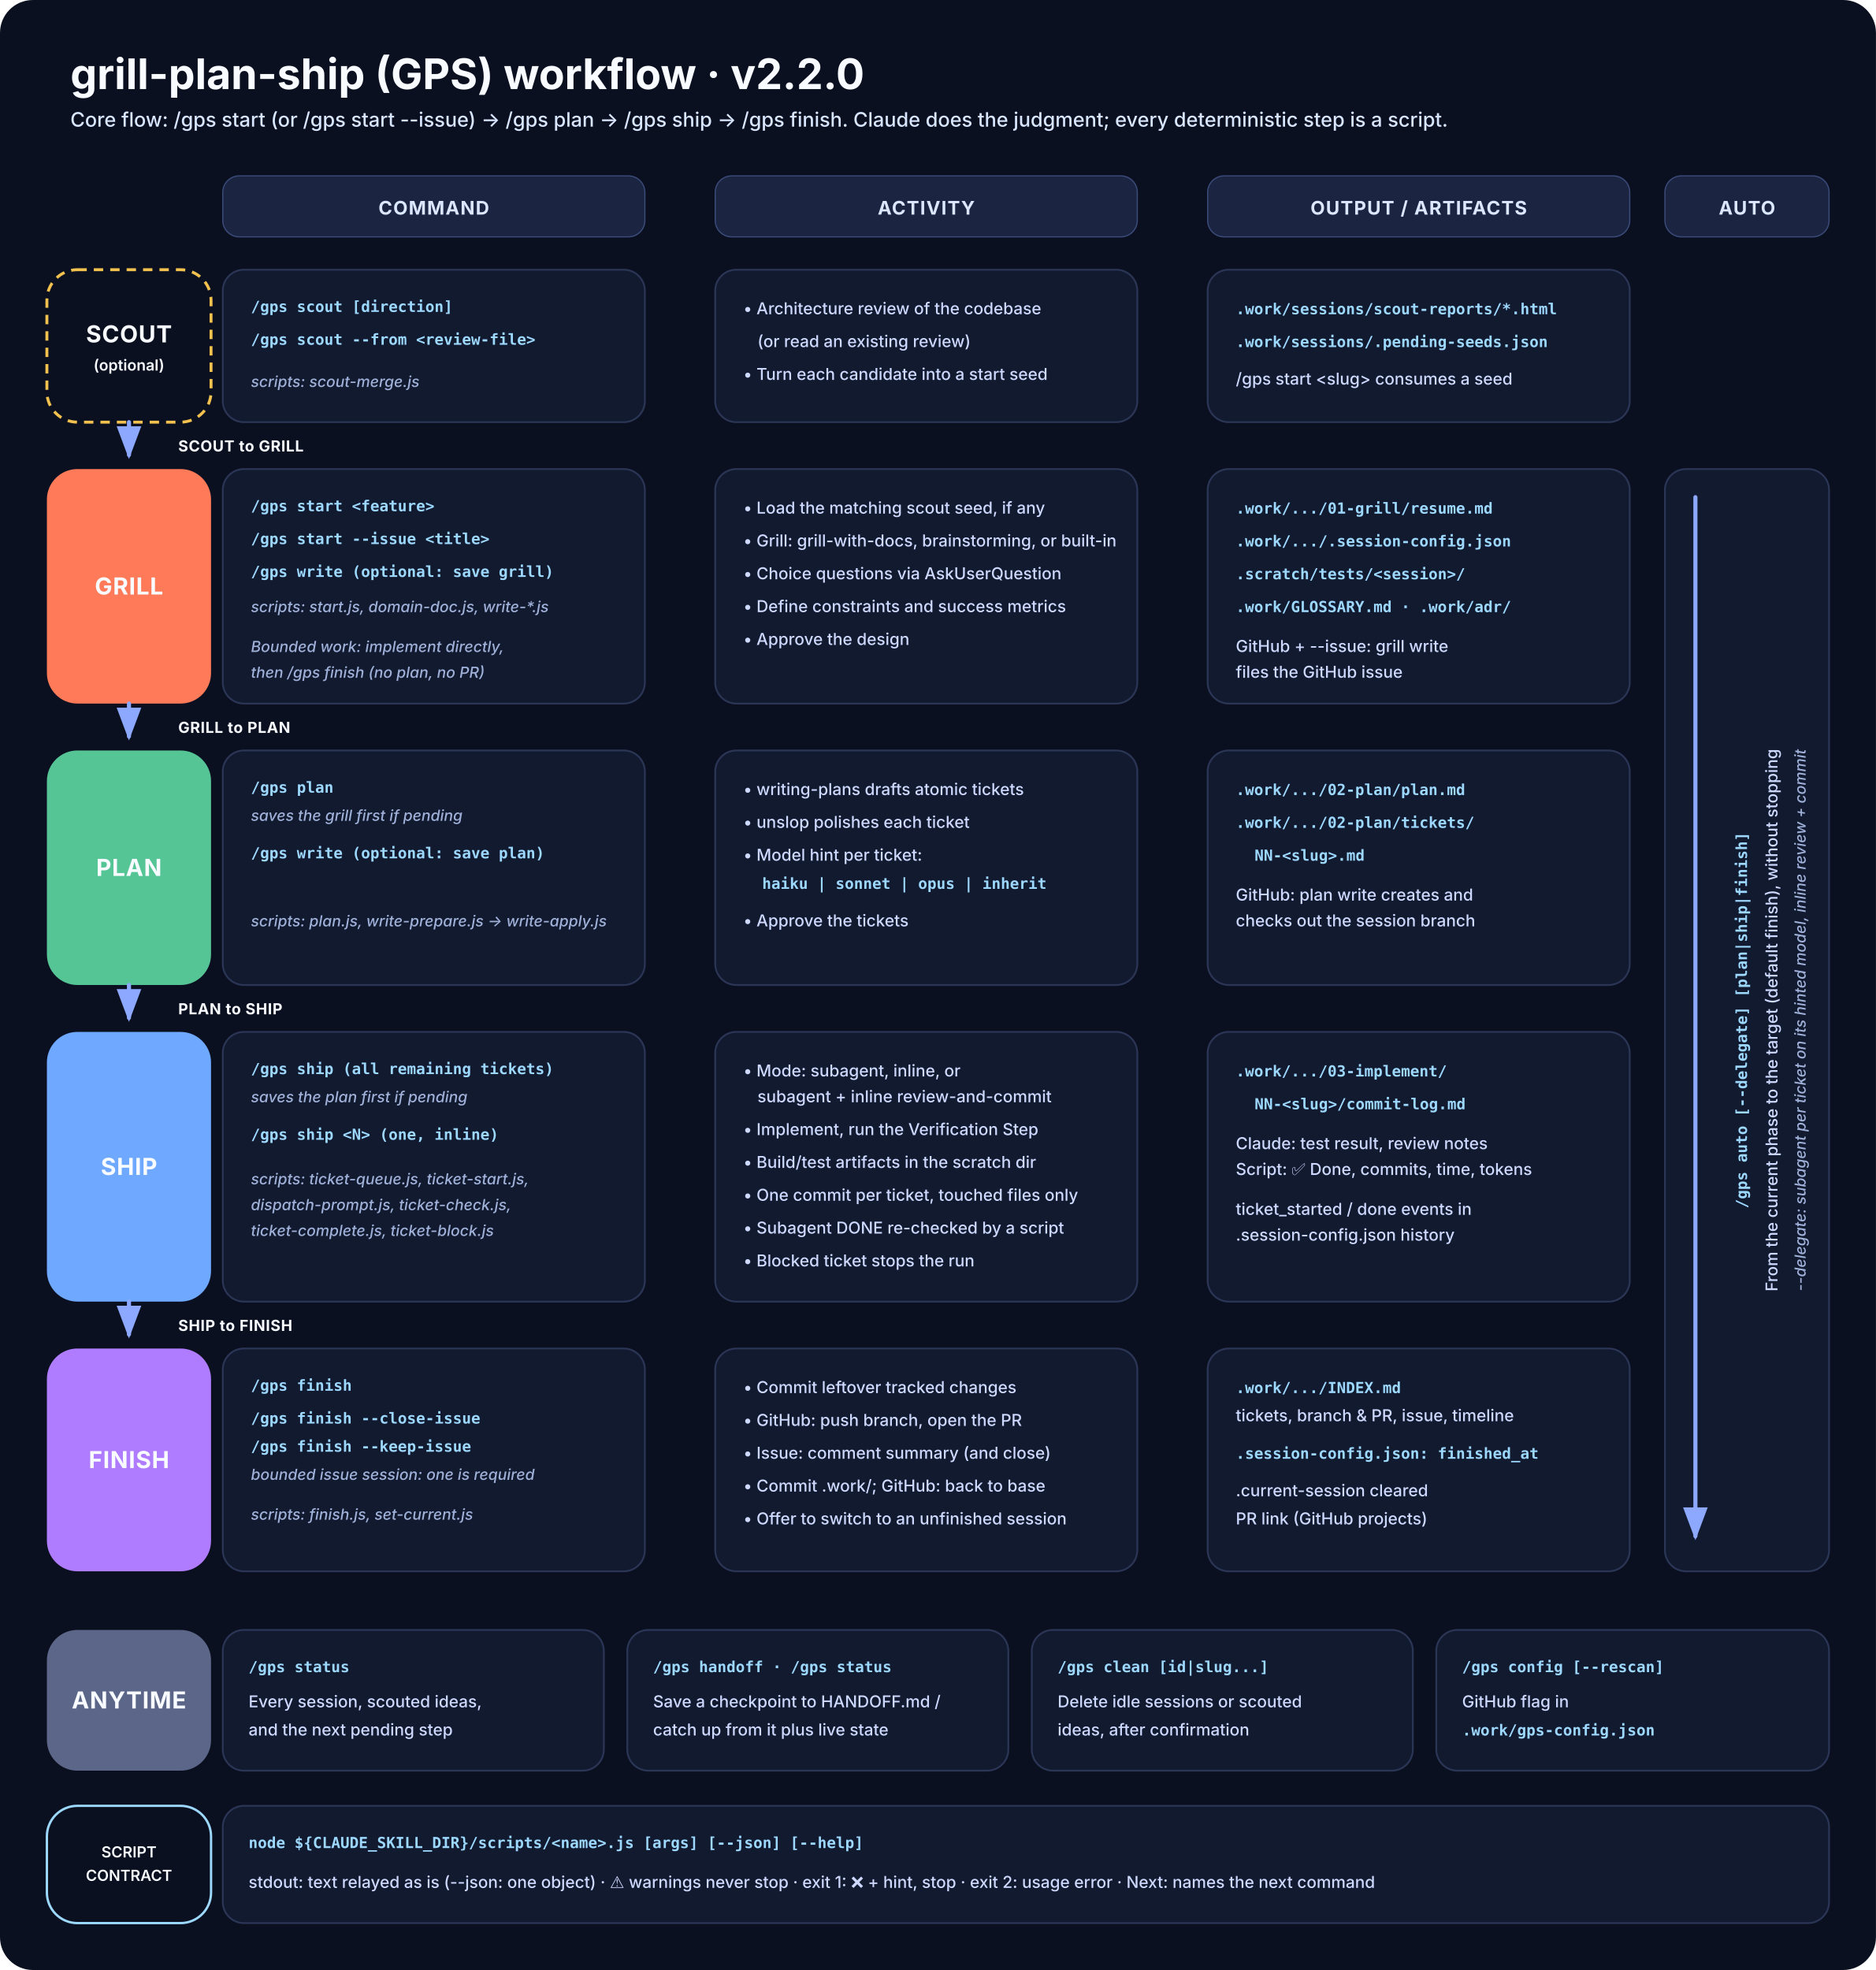
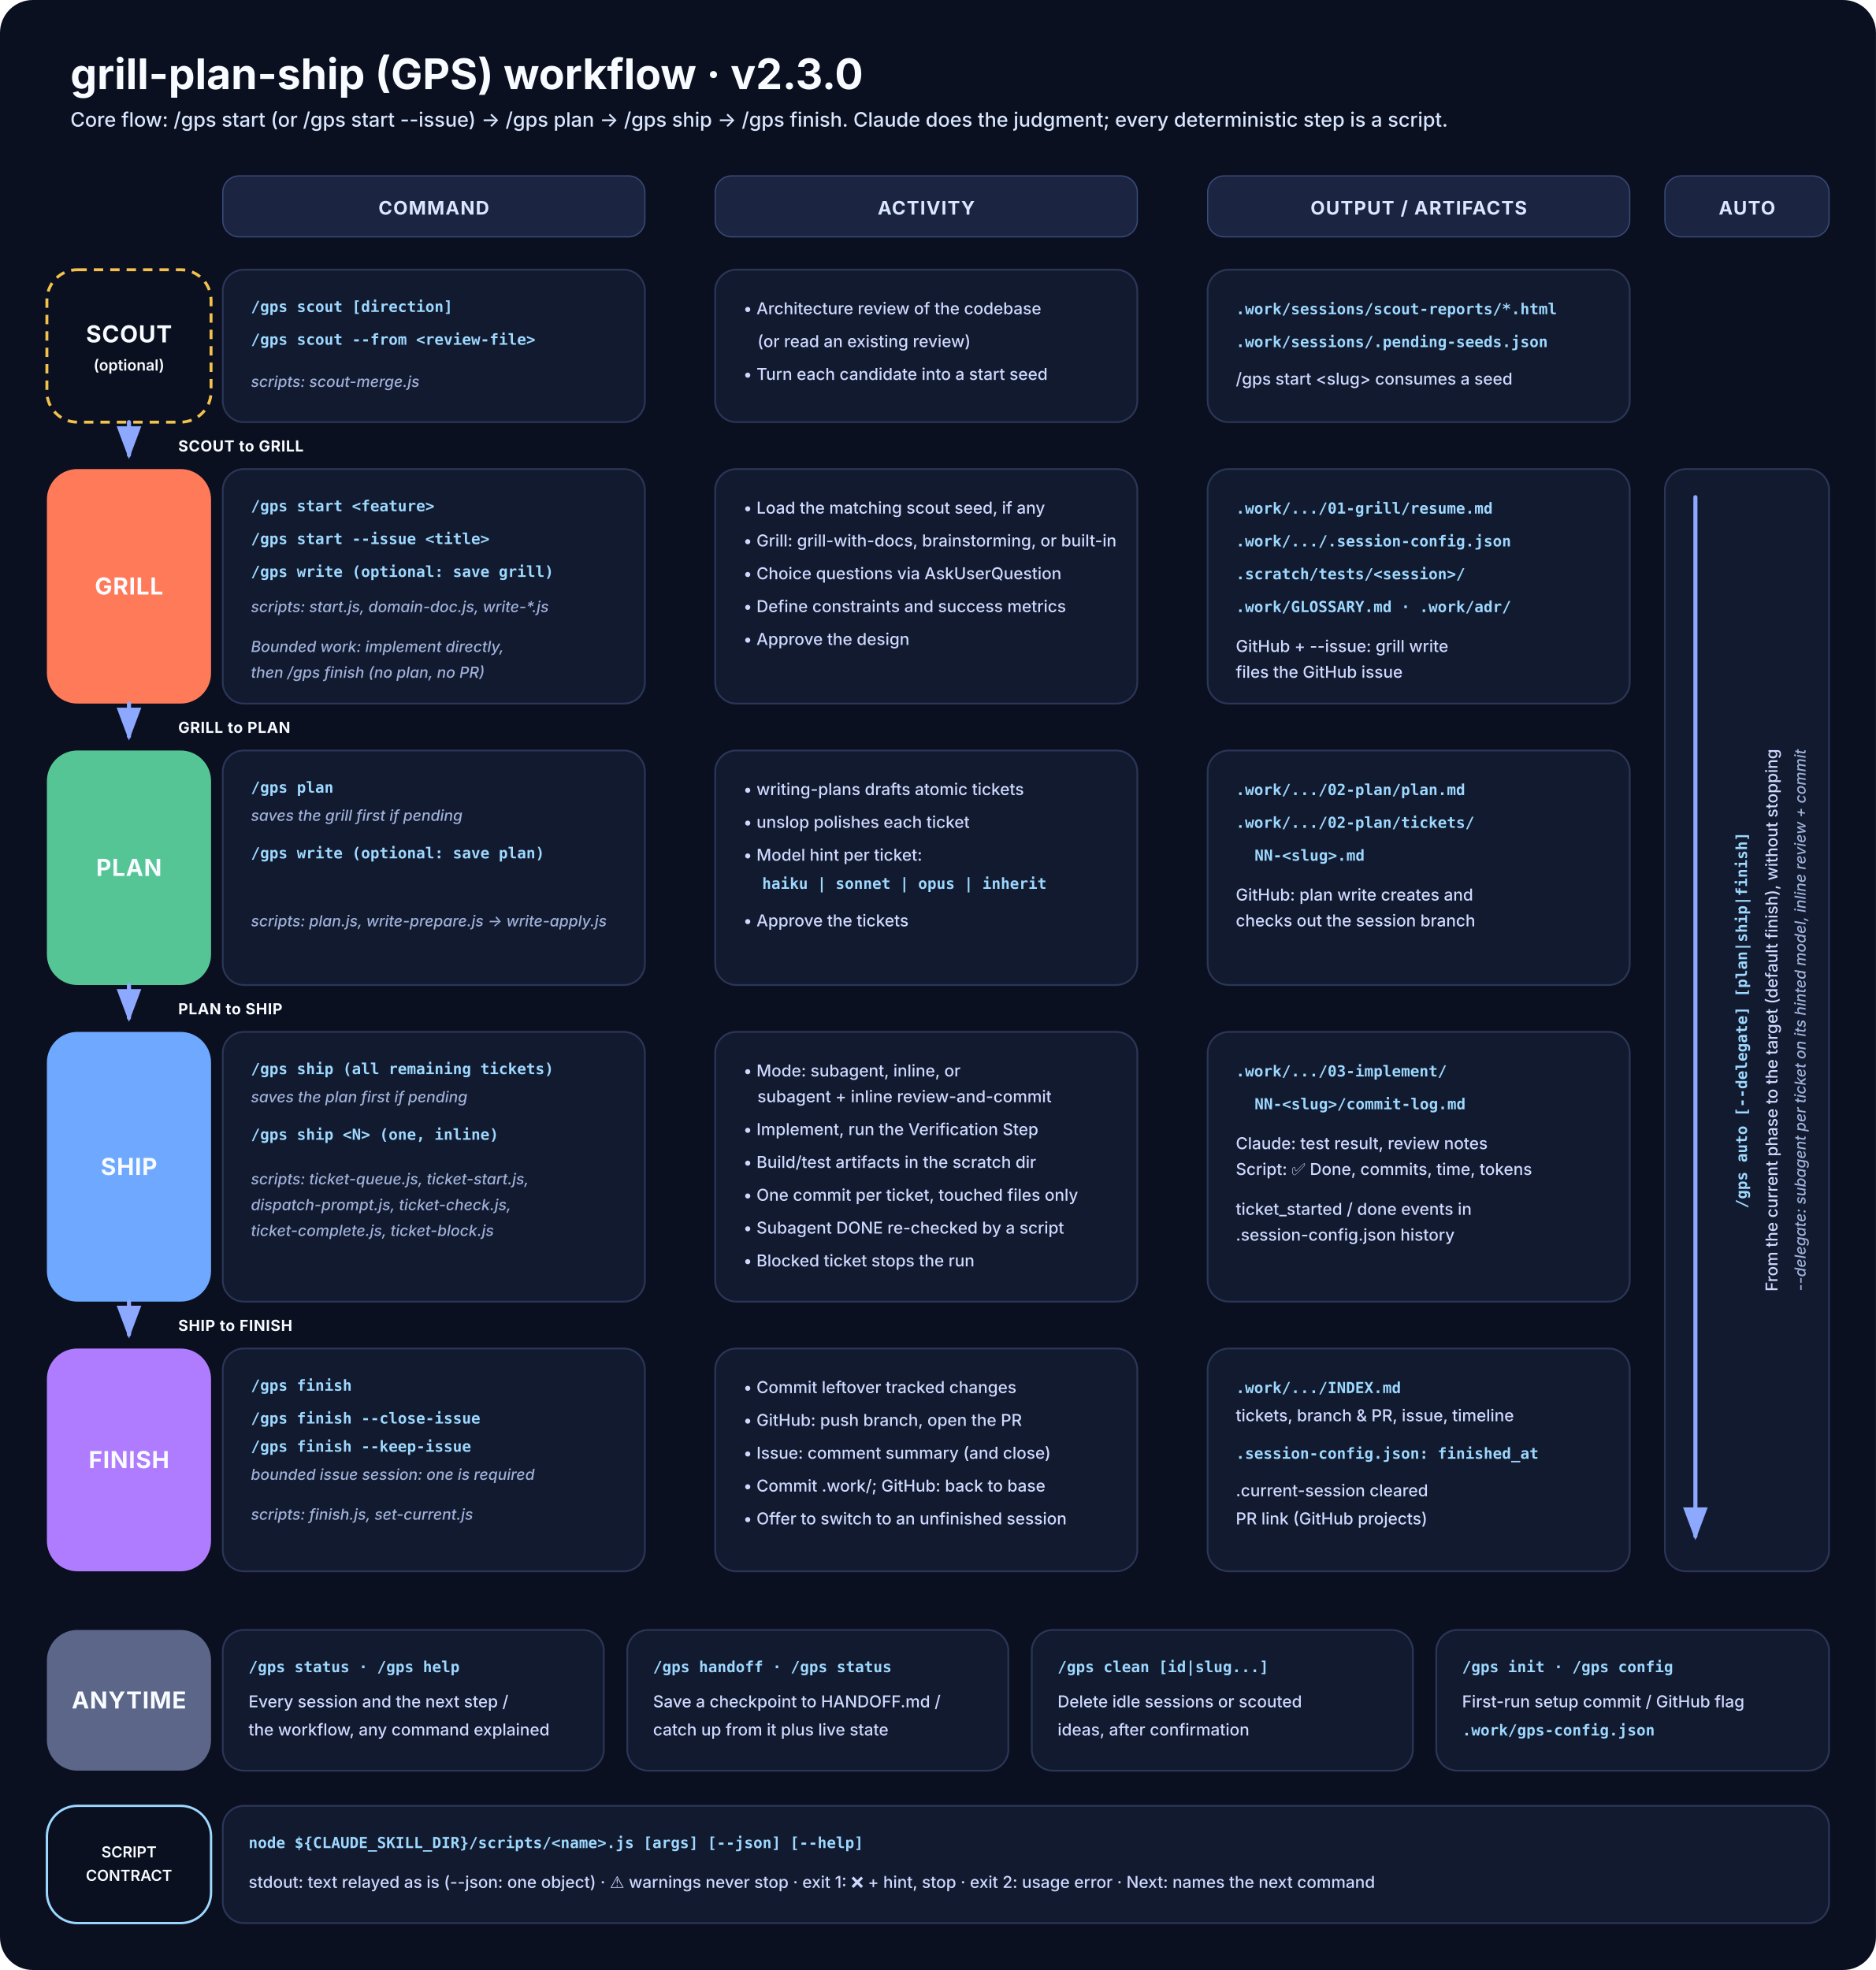
<svg xmlns="http://www.w3.org/2000/svg" viewBox="0 0 1600 1680" role="img" aria-labelledby="svg-title svg-desc" focusable="false">
  <defs>
    <style>
      .bg { fill: #0b1020; }
      .panel { fill: #121a2f; stroke: #2b3657; stroke-width: 1.5; }
      .header { fill: #1b2542; stroke: #3b4b7a; stroke-width: 1; }
      .phase { font: 700 20px "Inter", "Segoe UI", Arial, sans-serif; fill: #f8fbff; letter-spacing: 0.5px; }
      .phaseSmall { font: 600 13px "Inter", "Segoe UI", Arial, sans-serif; fill: #f8fbff; }
      .h1 { font: 700 36px "Inter", "Segoe UI", Arial, sans-serif; fill: #f8fbff; }
      .sub { font: 500 17px "Inter", "Segoe UI", Arial, sans-serif; fill: #d9e6ff; }
      .colTitle { font: 700 16px "Inter", "Segoe UI", Arial, sans-serif; fill: #dbe7ff; letter-spacing: 0.8px; }
      .text { font: 500 14px "Inter", "Segoe UI", Arial, sans-serif; fill: #ced9ff; }
      .note { font: italic 500 13px "Inter", "Segoe UI", Arial, sans-serif; fill: #9fb0d9; }
      .transition { font: 700 13px "Inter", "Segoe UI", Arial, sans-serif; fill: #f8fbff; letter-spacing: 0.4px; }
      .mono { font: 600 13px "JetBrains Mono", "Consolas", monospace; fill: #9dd8ff; }
      .arrow { stroke: #8da8ff; stroke-width: 3.5; fill: none; stroke-linecap: round; stroke-linejoin: round; }
      .dashed { stroke-dasharray: 8 6; }
    </style>
    <marker id="arrowhead" markerWidth="10" markerHeight="10" refX="7" refY="3" orient="auto">
      <path d="M0,0 L0,6 L8,3 z" fill="#8da8ff" />
    </marker>
  </defs>
  <rect class="bg" x="0" y="0" width="1600" height="1680" rx="28" />
-   <text class="h1" x="60" y="76">grill-plan-ship (GPS) workflow · v2.2.0</text>
+   <text class="h1" x="60" y="76">grill-plan-ship (GPS) workflow · v2.3.0</text>
  <text class="sub" x="60" y="108">Core flow: /gps start (or /gps start --issue) → /gps plan → /gps ship → /gps finish. Claude does the judgment; every deterministic step is a script.</text>
  <rect class="header" x="190" y="150" width="360" height="52" rx="14" />
  <rect class="header" x="610" y="150" width="360" height="52" rx="14" />
  <rect class="header" x="1030" y="150" width="360" height="52" rx="14" />
  <rect class="header" x="1420" y="150" width="140" height="52" rx="14" />
  <text class="colTitle" x="370" y="183" text-anchor="middle">COMMAND</text>
  <text class="colTitle" x="790" y="183" text-anchor="middle">ACTIVITY</text>
  <text class="colTitle" x="1210" y="183" text-anchor="middle">OUTPUT / ARTIFACTS</text>
  <text class="colTitle" x="1490" y="183" text-anchor="middle">AUTO</text>
  <g id="phase-scout">
    <rect x="40" y="230" width="140" height="130" rx="26" fill="none" stroke="#f2c14e" stroke-width="2.5" class="dashed" />
    <text class="phase" x="110" y="292" text-anchor="middle">SCOUT</text>
    <text class="phaseSmall" x="110" y="316" text-anchor="middle">(optional)</text>
    <rect class="panel" x="190" y="230" width="360" height="130" rx="18" />
    <text class="mono" x="214" y="266">/gps scout [direction]</text>
    <text class="mono" x="214" y="294">/gps scout --from &lt;review-file&gt;</text>
    <text class="note" x="214" y="330">scripts: scout-merge.js</text>
    <rect class="panel" x="610" y="230" width="360" height="130" rx="18" />
    <text class="text" x="634" y="268">• Architecture review of the codebase</text>
    <text class="text" x="646" y="296">(or read an existing review)</text>
    <text class="text" x="634" y="324">• Turn each candidate into a start seed</text>
    <rect class="panel" x="1030" y="230" width="360" height="130" rx="18" />
    <text class="mono" x="1054" y="268">.work/sessions/scout-reports/*.html</text>
    <text class="mono" x="1054" y="296">.work/sessions/.pending-seeds.json</text>
    <text class="text" x="1054" y="328">/gps start &lt;slug&gt; consumes a seed</text>
  </g>
  <g id="phase-grill">
    <rect x="40" y="400" width="140" height="200" rx="26" fill="#ff7a59" />
    <text class="phase" x="110" y="507" text-anchor="middle">GRILL</text>
    <rect class="panel" x="190" y="400" width="360" height="200" rx="18" />
    <text class="mono" x="214" y="436">/gps start &lt;feature&gt;</text>
    <text class="mono" x="214" y="464">/gps start --issue &lt;title&gt;</text>
    <text class="mono" x="214" y="492">/gps write  (optional: save grill)</text>
    <text class="note" x="214" y="522">scripts: start.js, domain-doc.js, write-*.js</text>
    <text class="note" x="214" y="556">Bounded work: implement directly,</text>
    <text class="note" x="214" y="578">then /gps finish (no plan, no PR)</text>
    <rect class="panel" x="610" y="400" width="360" height="200" rx="18" />
    <text class="text" x="634" y="438">• Load the matching scout seed, if any</text>
    <text class="text" x="634" y="466">• Grill: grill-with-docs, brainstorming, or built-in</text>
    <text class="text" x="634" y="494">• Choice questions via AskUserQuestion</text>
    <text class="text" x="634" y="522">• Define constraints and success metrics</text>
    <text class="text" x="634" y="550">• Approve the design</text>
    <rect class="panel" x="1030" y="400" width="360" height="200" rx="18" />
    <text class="mono" x="1054" y="438">.work/.../01-grill/resume.md</text>
    <text class="mono" x="1054" y="466">.work/.../.session-config.json</text>
    <text class="mono" x="1054" y="494">.scratch/tests/&lt;session&gt;/</text>
    <text class="mono" x="1054" y="522">.work/GLOSSARY.md · .work/adr/</text>
    <text class="text" x="1054" y="556">GitHub + --issue: grill write</text>
    <text class="text" x="1054" y="578">files the GitHub issue</text>
  </g>
  <g id="phase-plan">
    <rect x="40" y="640" width="140" height="200" rx="26" fill="#56c596" />
    <text class="phase" x="110" y="747" text-anchor="middle">PLAN</text>
    <rect class="panel" x="190" y="640" width="360" height="200" rx="18" />
    <text class="mono" x="214" y="676">/gps plan</text>
    <text class="note" x="214" y="700">saves the grill first if pending</text>
    <text class="mono" x="214" y="732">/gps write  (optional: save plan)</text>
    <text class="note" x="214" y="790">scripts: plan.js, write-prepare.js → write-apply.js</text>
    <rect class="panel" x="610" y="640" width="360" height="200" rx="18" />
    <text class="text" x="634" y="678">• writing-plans drafts atomic tickets</text>
    <text class="text" x="634" y="706">• unslop polishes each ticket</text>
    <text class="text" x="634" y="734">• Model hint per ticket:</text>
    <text class="mono" x="650" y="758">haiku | sonnet | opus | inherit</text>
    <text class="text" x="634" y="790">• Approve the tickets</text>
    <rect class="panel" x="1030" y="640" width="360" height="200" rx="18" />
    <text class="mono" x="1054" y="678">.work/.../02-plan/plan.md</text>
    <text class="mono" x="1054" y="706">.work/.../02-plan/tickets/</text>
    <text class="mono" x="1070" y="734">NN-&lt;slug&gt;.md</text>
    <text class="text" x="1054" y="768">GitHub: plan write creates and</text>
    <text class="text" x="1054" y="790">checks out the session branch</text>
  </g>
  <g id="phase-ship">
    <rect x="40" y="880" width="140" height="230" rx="26" fill="#6ea8ff" />
    <text class="phase" x="110" y="1002" text-anchor="middle">SHIP</text>
    <rect class="panel" x="190" y="880" width="360" height="230" rx="18" />
    <text class="mono" x="214" y="916">/gps ship  (all remaining tickets)</text>
    <text class="note" x="214" y="940">saves the plan first if pending</text>
    <text class="mono" x="214" y="972">/gps ship &lt;N&gt;  (one, inline)</text>
    <text class="note" x="214" y="1010">scripts: ticket-queue.js, ticket-start.js,</text>
    <text class="note" x="214" y="1032">dispatch-prompt.js, ticket-check.js,</text>
    <text class="note" x="214" y="1054">ticket-complete.js, ticket-block.js</text>
    <rect class="panel" x="610" y="880" width="360" height="230" rx="18" />
    <text class="text" x="634" y="918">• Mode: subagent, inline, or</text>
    <text class="text" x="646" y="940">subagent + inline review-and-commit</text>
    <text class="text" x="634" y="968">• Implement, run the Verification Step</text>
    <text class="text" x="634" y="996">• Build/test artifacts in the scratch dir</text>
    <text class="text" x="634" y="1024">• One commit per ticket, touched files only</text>
    <text class="text" x="634" y="1052">• Subagent DONE re-checked by a script</text>
    <text class="text" x="634" y="1080">• Blocked ticket stops the run</text>
    <rect class="panel" x="1030" y="880" width="360" height="230" rx="18" />
    <text class="mono" x="1054" y="918">.work/.../03-implement/</text>
    <text class="mono" x="1070" y="946">NN-&lt;slug&gt;/commit-log.md</text>
    <text class="text" x="1054" y="980">Claude: test result, review notes</text>
    <text class="text" x="1054" y="1002">Script: ✅ Done, commits, time, tokens</text>
    <text class="text" x="1054" y="1036">ticket_started / done events in</text>
    <text class="text" x="1054" y="1058">.session-config.json history</text>
  </g>
  <g id="phase-finish">
    <rect x="40" y="1150" width="140" height="190" rx="26" fill="#b07cff" />
    <text class="phase" x="110" y="1252" text-anchor="middle">FINISH</text>
    <rect class="panel" x="190" y="1150" width="360" height="190" rx="18" />
    <text class="mono" x="214" y="1186">/gps finish</text>
    <text class="mono" x="214" y="1214">/gps finish --close-issue</text>
    <text class="mono" x="214" y="1238">/gps finish --keep-issue</text>
    <text class="note" x="214" y="1262">bounded issue session: one is required</text>
    <text class="note" x="214" y="1296">scripts: finish.js, set-current.js</text>
    <rect class="panel" x="610" y="1150" width="360" height="190" rx="18" />
    <text class="text" x="634" y="1188">• Commit leftover tracked changes</text>
    <text class="text" x="634" y="1216">• GitHub: push branch, open the PR</text>
    <text class="text" x="634" y="1244">• Issue: comment summary (and close)</text>
    <text class="text" x="634" y="1272">• Commit .work/; GitHub: back to base</text>
    <text class="text" x="634" y="1300">• Offer to switch to an unfinished session</text>
    <rect class="panel" x="1030" y="1150" width="360" height="190" rx="18" />
    <text class="mono" x="1054" y="1188">.work/.../INDEX.md</text>
    <text class="text" x="1054" y="1212">tickets, branch &amp; PR, issue, timeline</text>
    <text class="mono" x="1054" y="1244">.session-config.json: finished_at</text>
    <text class="text" x="1054" y="1276">.current-session cleared</text>
    <text class="text" x="1054" y="1300">PR link (GitHub projects)</text>
  </g>
  <g id="lane-auto">
    <rect class="panel" x="1420" y="400" width="140" height="940" rx="18" />
    <path class="arrow" marker-end="url(#arrowhead)" d="M1446,424 L1446,1310" />
    <text class="mono" transform="translate(1490,870) rotate(-90)" text-anchor="middle">/gps auto [--delegate] [plan|ship|finish]</text>
    <text class="text" transform="translate(1516,870) rotate(-90)" text-anchor="middle">From the current phase to the target (default finish), without stopping</text>
    <text class="note" transform="translate(1540,870) rotate(-90)" text-anchor="middle">--delegate: subagent per ticket on its hinted model, inline review + commit</text>
  </g>
  <path class="arrow" marker-end="url(#arrowhead)" d="M110,360 L110,388" />
  <text class="transition" x="152" y="385">SCOUT to GRILL</text>
  <path class="arrow" marker-end="url(#arrowhead)" d="M110,600 L110,628" />
  <text class="transition" x="152" y="625">GRILL to PLAN</text>
  <path class="arrow" marker-end="url(#arrowhead)" d="M110,840 L110,868" />
  <text class="transition" x="152" y="865">PLAN to SHIP</text>
  <path class="arrow" marker-end="url(#arrowhead)" d="M110,1110 L110,1138" />
  <text class="transition" x="152" y="1135">SHIP to FINISH</text>
  <g id="band-anytime">
    <rect x="40" y="1390" width="140" height="120" rx="26" fill="#5b6688" />
    <text class="phase" x="110" y="1457" text-anchor="middle">ANYTIME</text>
    <rect class="panel" x="190" y="1390" width="325" height="120" rx="18" />
-     <text class="mono" x="212" y="1426">/gps status</text>
-     <text class="text" x="212" y="1456">Every session, scouted ideas,</text>
-     <text class="text" x="212" y="1480">and the next pending step</text>
+     <text class="mono" x="212" y="1426">/gps status · /gps help</text>
+     <text class="text" x="212" y="1456">Every session and the next step /</text>
+     <text class="text" x="212" y="1480">the workflow, any command explained</text>
    <rect class="panel" x="535" y="1390" width="325" height="120" rx="18" />
    <text class="mono" x="557" y="1426">/gps handoff · /gps status</text>
    <text class="text" x="557" y="1456">Save a checkpoint to HANDOFF.md /</text>
    <text class="text" x="557" y="1480">catch up from it plus live state</text>
    <rect class="panel" x="880" y="1390" width="325" height="120" rx="18" />
    <text class="mono" x="902" y="1426">/gps clean [id|slug...]</text>
    <text class="text" x="902" y="1456">Delete idle sessions or scouted</text>
    <text class="text" x="902" y="1480">ideas, after confirmation</text>
    <rect class="panel" x="1225" y="1390" width="335" height="120" rx="18" />
-     <text class="mono" x="1247" y="1426">/gps config [--rescan]</text>
-     <text class="text" x="1247" y="1456">GitHub flag in</text>
+     <text class="mono" x="1247" y="1426">/gps init · /gps config</text>
+     <text class="text" x="1247" y="1456">First-run setup commit / GitHub flag</text>
    <text class="mono" x="1247" y="1480">.work/gps-config.json</text>
  </g>
  <g id="band-contract">
    <rect x="40" y="1540" width="140" height="100" rx="26" fill="none" stroke="#9dd8ff" stroke-width="2" />
    <text class="phaseSmall" x="110" y="1584" text-anchor="middle">SCRIPT</text>
    <text class="phaseSmall" x="110" y="1604" text-anchor="middle">CONTRACT</text>
    <rect class="panel" x="190" y="1540" width="1370" height="100" rx="18" />
    <text class="mono" x="212" y="1576">node ${CLAUDE_SKILL_DIR}/scripts/&lt;name&gt;.js [args] [--json] [--help]</text>
    <text class="text" x="212" y="1610">stdout: text relayed as is (--json: one object) · ⚠️ warnings never stop · exit 1: ❌ + hint, stop · exit 2: usage error · Next: names the next command</text>
  </g>
</svg>
